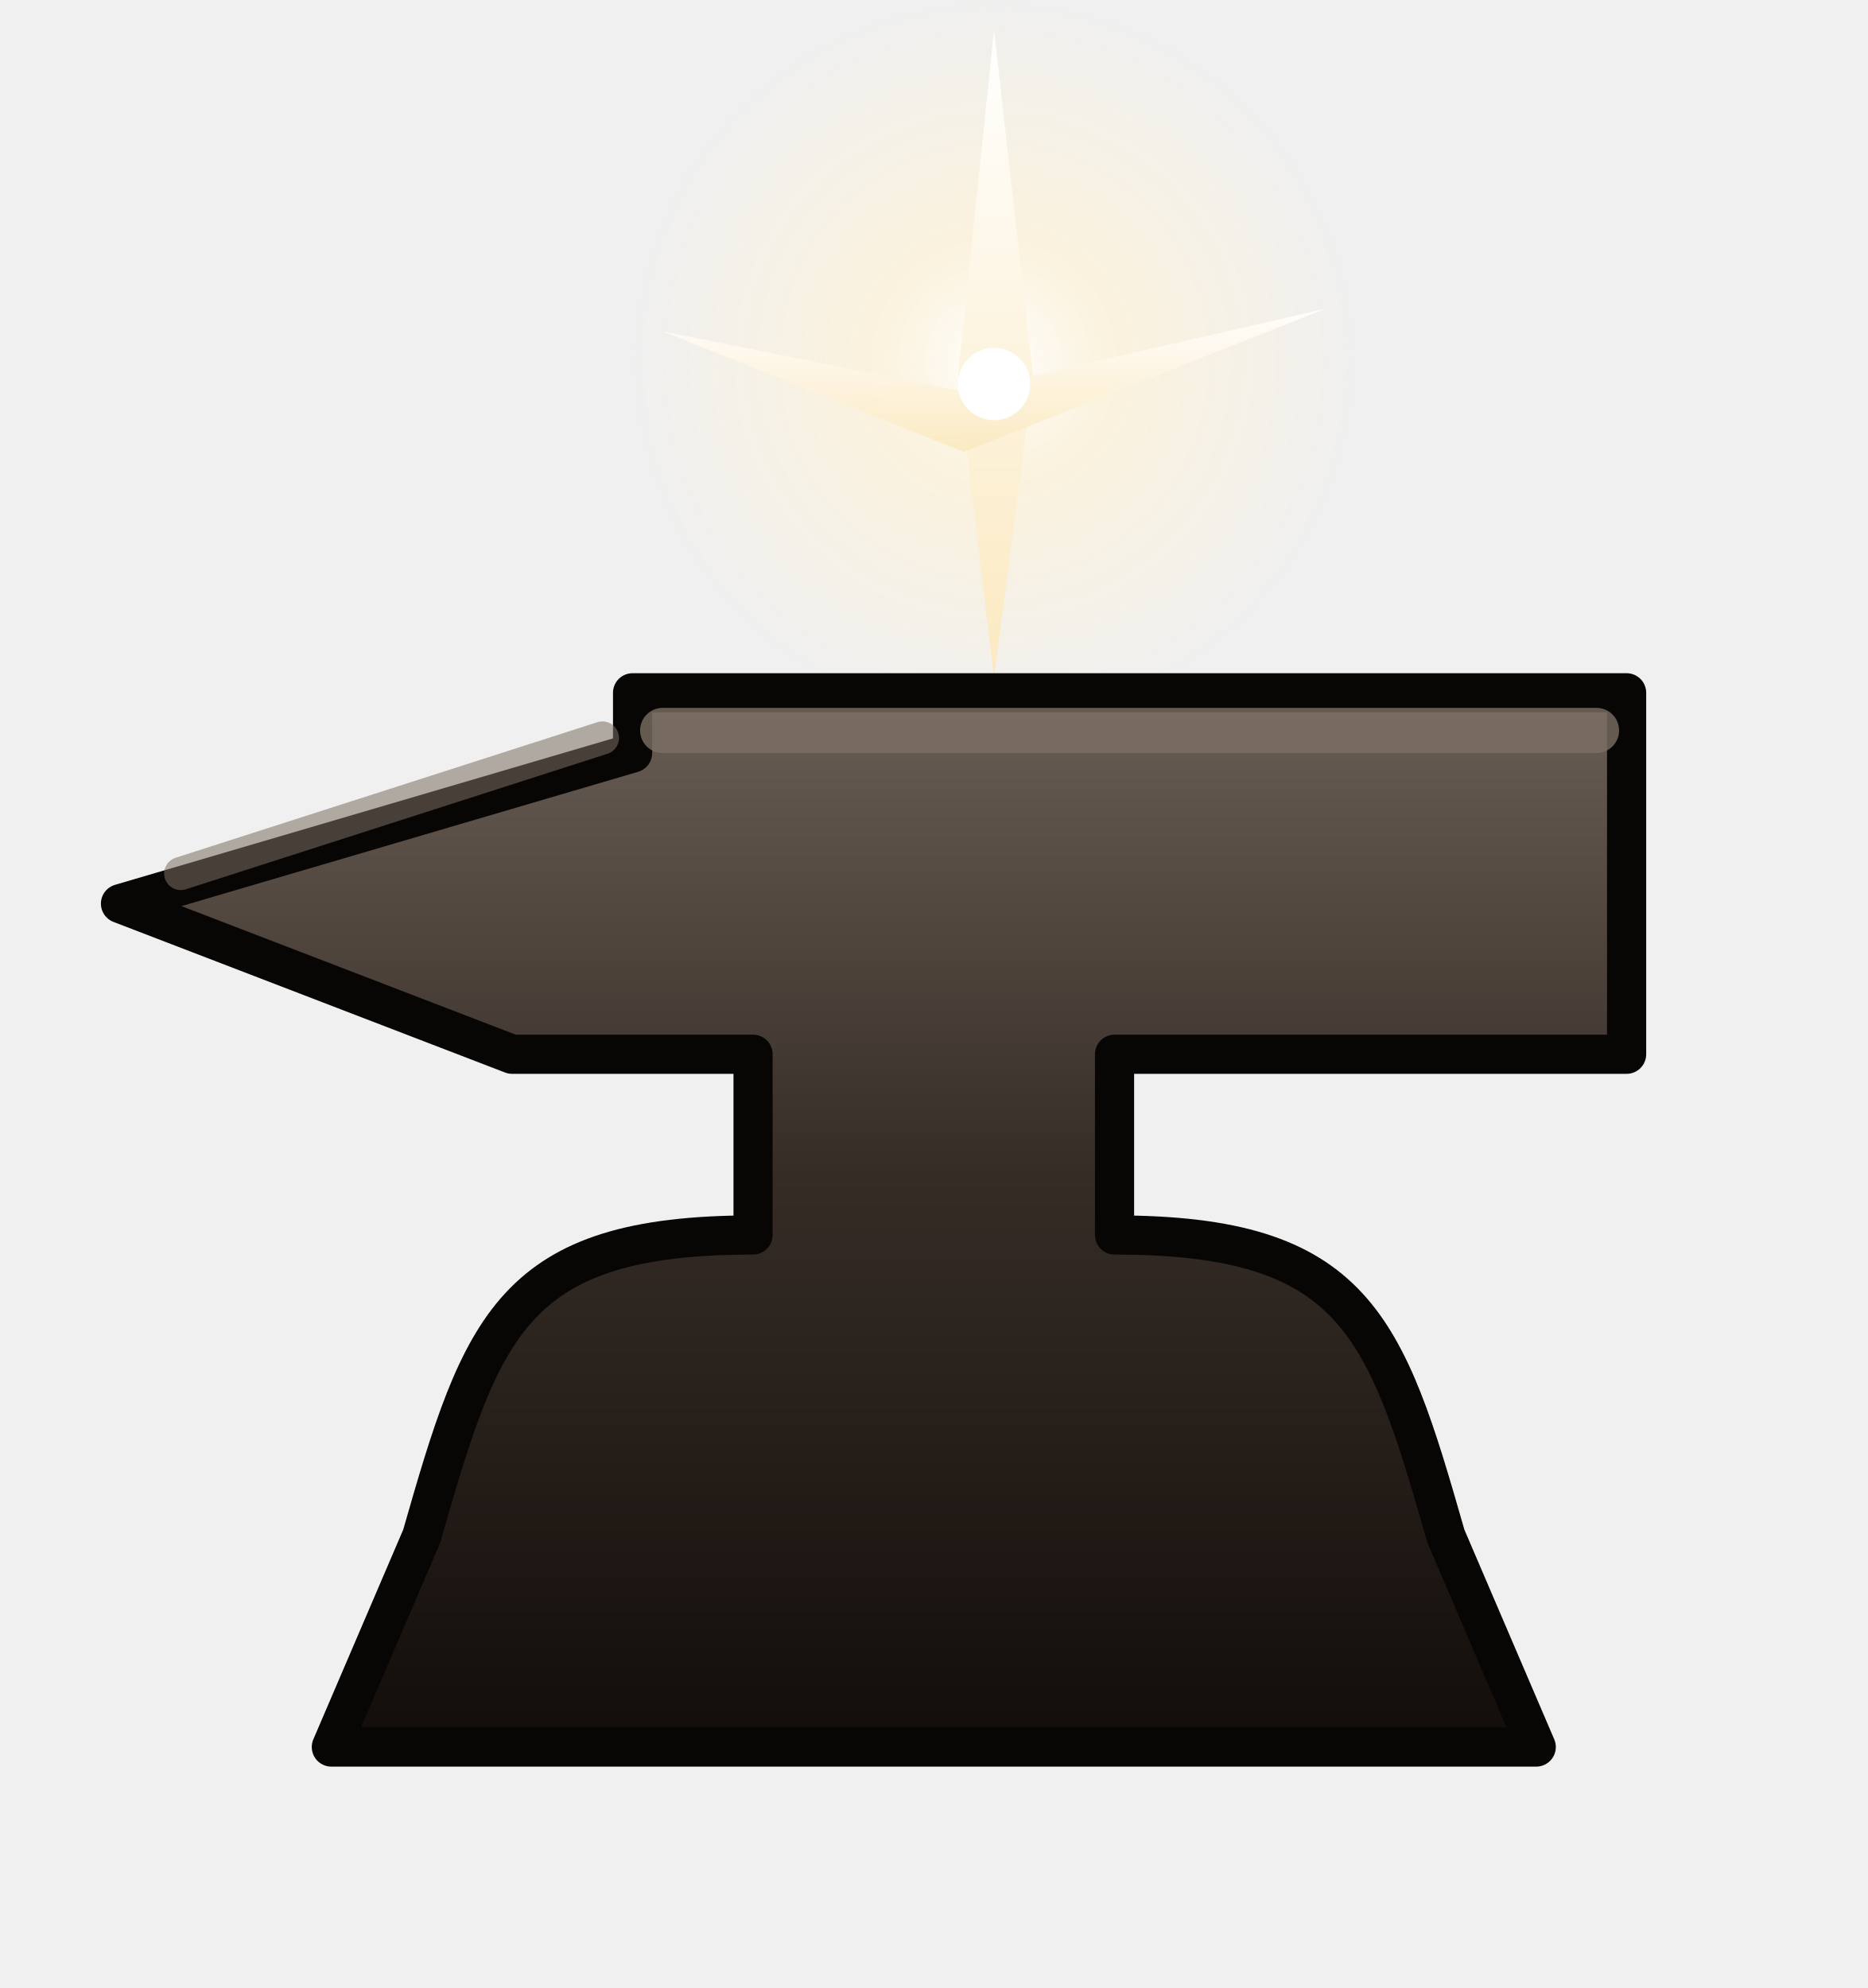
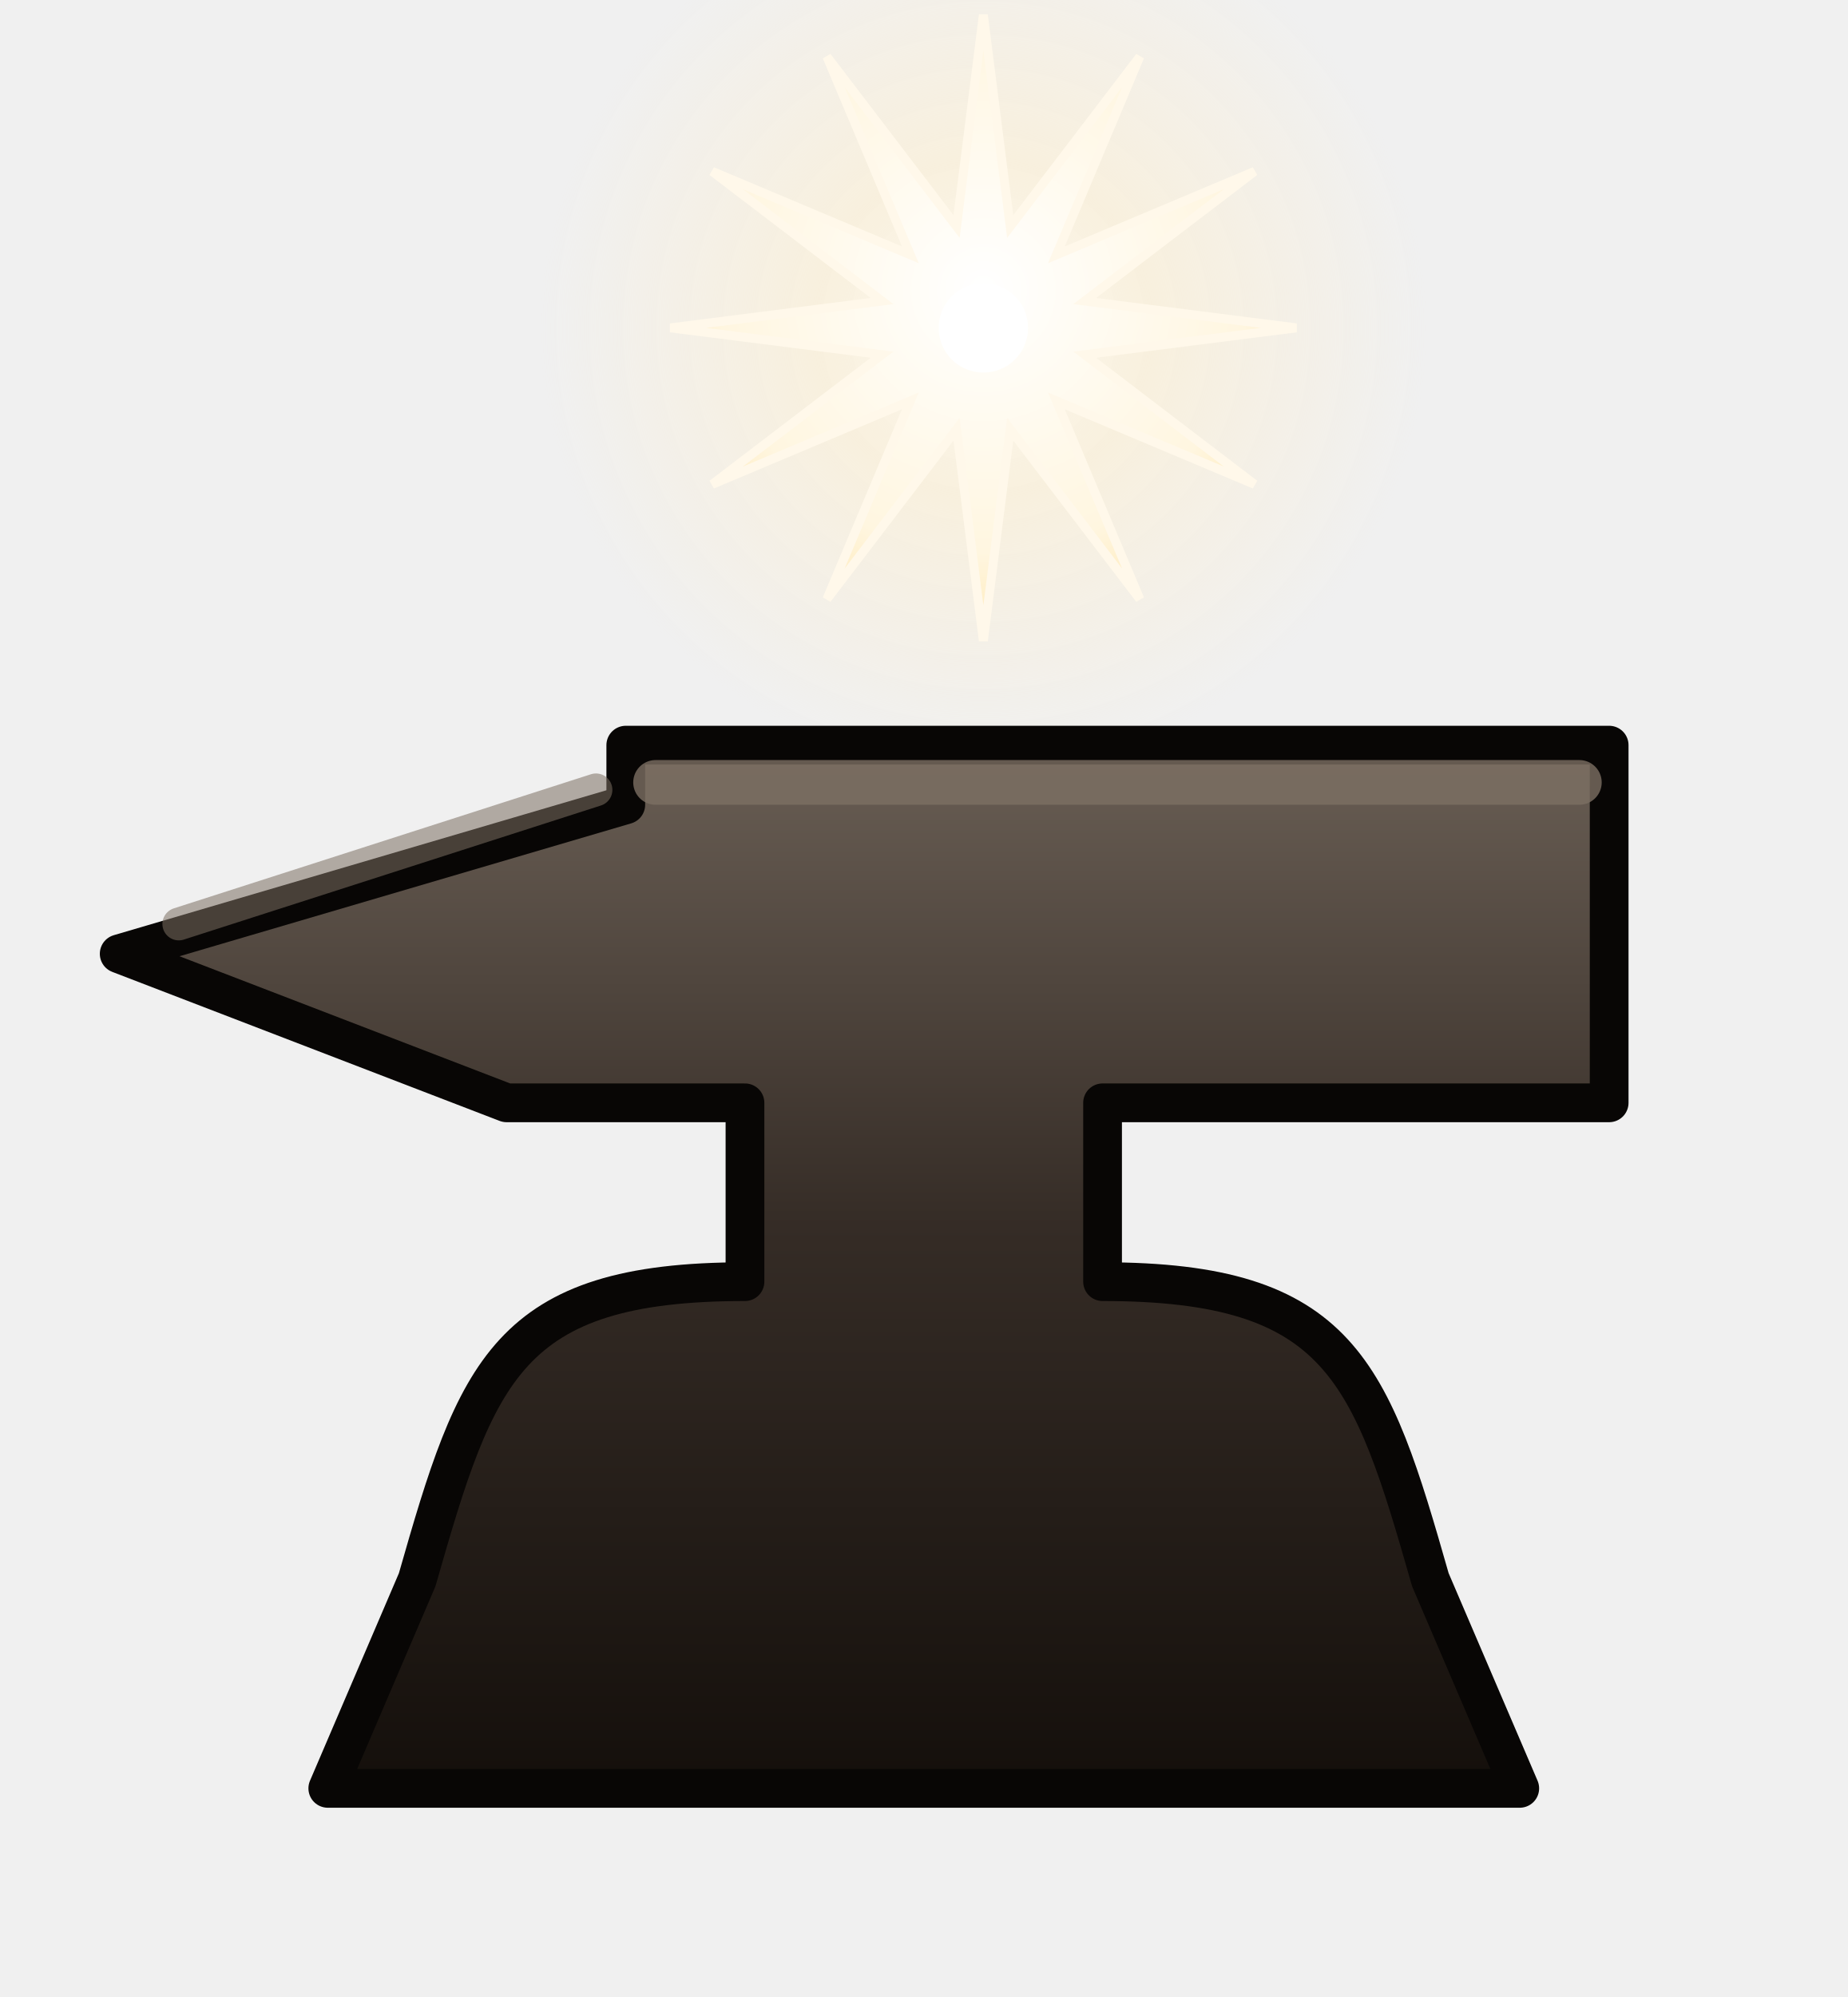
- <svg xmlns="http://www.w3.org/2000/svg" viewBox="0 0 124 132" width="124" height="132">
+ <svg xmlns="http://www.w3.org/2000/svg" viewBox="0 0 124 134" width="124" height="134">
  <defs>
    <linearGradient id="steel" x1="0" y1="0" x2="0" y2="1">
      <stop offset="0%" stop-color="#6a5f55" />
      <stop offset="46%" stop-color="#352c26" />
-       <stop offset="100%" stop-color="#120d0a" />
+       <stop offset="100%" stop-color="#140f0b" />
    </linearGradient>
    <radialGradient id="glow" cx="50%" cy="50%" r="50%">
+       <stop offset="0%" stop-color="#ffffff" stop-opacity="0.95" />
+       <stop offset="38%" stop-color="#fff0cf" stop-opacity="0.55" />
+       <stop offset="100%" stop-color="#fff0cf" stop-opacity="0" />
+     </radialGradient>
+     <radialGradient id="starf" cx="50%" cy="44%" r="60%">
      <stop offset="0%" stop-color="#ffffff" />
-       <stop offset="34%" stop-color="#fff3d6" stop-opacity="0.7" />
-       <stop offset="100%" stop-color="#fff3d6" stop-opacity="0" />
+       <stop offset="70%" stop-color="#fff6e0" />
+       <stop offset="100%" stop-color="#ffe6ac" />
    </radialGradient>
-     <linearGradient id="spark" x1="0" y1="0" x2="0" y2="1">
-       <stop offset="0%" stop-color="#ffffff" />
-       <stop offset="100%" stop-color="#fbe9c0" />
-     </linearGradient>
  </defs>
-   <circle cx="66" cy="24" r="24" fill="url(#glow)" />
-   <path d="M66 2 L68.6 25 L66 45 L63.6 25 Z" fill="url(#spark)" />
-   <path d="M44 22 L64 26 L88 20.5 L64 30 Z" fill="url(#spark)" opacity="0.96" />
-   <circle cx="66" cy="25.5" r="2.4" fill="#ffffff" />
-   <path d="M8 60 L42 50 L42 46 L108 46 L108 70 L74 70 L74 82            C90 82 92 88 96 102 L102 116 L22 116 L28 102            C32 88 34 82 50 82 L50 70 L34 70 Z" fill="url(#steel)" stroke="#080605" stroke-width="2.6" stroke-linejoin="round" />
-   <path d="M44 48.5 L106 48.5" stroke="#7c6f63" stroke-width="3" stroke-linecap="round" opacity="0.8" />
-   <path d="M12 58 L40 49" stroke="#7c6f63" stroke-width="2.2" stroke-linecap="round" opacity="0.55" />
+   <circle cx="66" cy="22" r="30" fill="url(#glow)" />
+   <path d="M66 1 L67.8 15.2 L76.5 3.8 L70.9 17.1 L84.2 11.5 L72.8 20.2 L87 22 L72.8 23.8            L84.2 32.5 L70.9 26.9 L76.5 40.2 L67.8 28.8 L66 43 L64.2 28.8 L55.5 40.2            L61.1 26.9 L47.8 32.5 L59.2 23.8 L45 22 L59.2 20.2 L47.8 11.5 L61.1 17.1 L55.5 3.8 L64.2 15.2 Z" fill="url(#starf)" stroke="#fff8ea" stroke-width="0.6" />
+   <circle cx="66" cy="22" r="3" fill="#ffffff" />
+   <path d="M8 64 L42 54 L42 50 L108 50 L108 74 L74 74 L74 86            C90 86 92 92 96 106 L102 120 L22 120 L28 106            C32 92 34 86 50 86 L50 74 L34 74 Z" fill="url(#steel)" stroke="#080605" stroke-width="2.6" stroke-linejoin="round" />
+   <path d="M44 52.5 L106 52.5" stroke="#7c6f63" stroke-width="3" stroke-linecap="round" opacity="0.8" />
+   <path d="M12 62 L40 53" stroke="#7c6f63" stroke-width="2.2" stroke-linecap="round" opacity="0.55" />
</svg>
